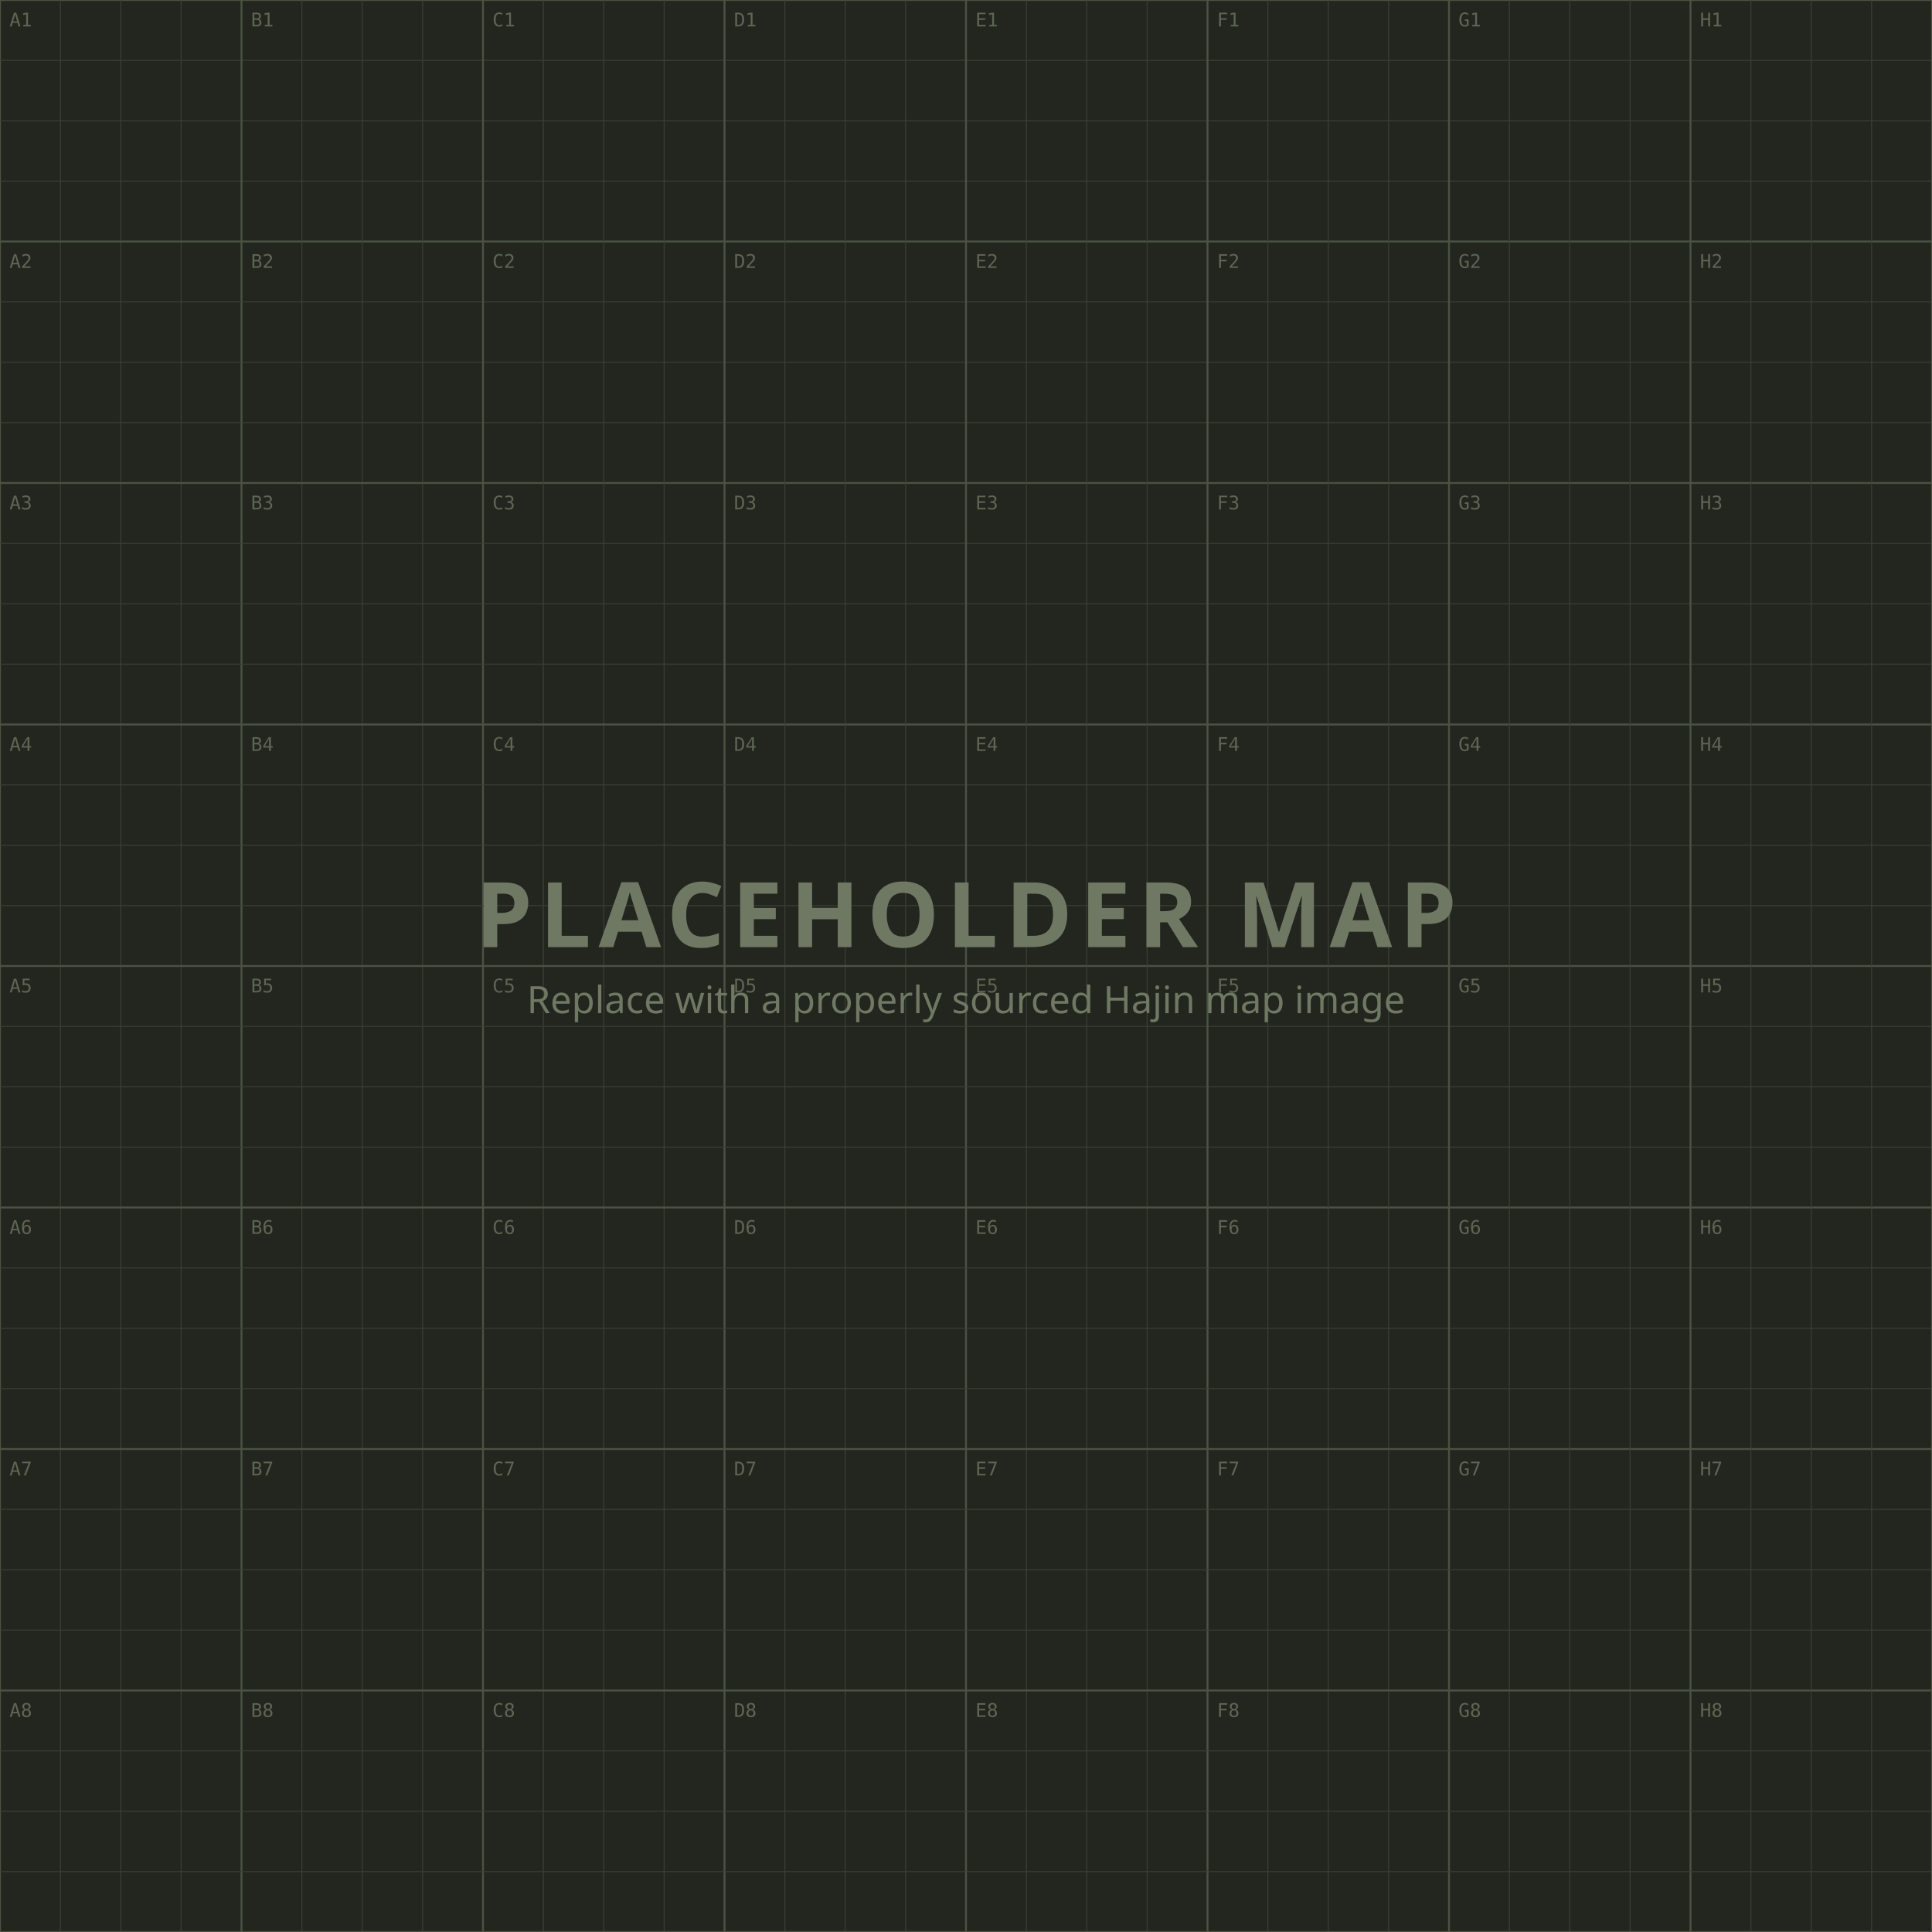
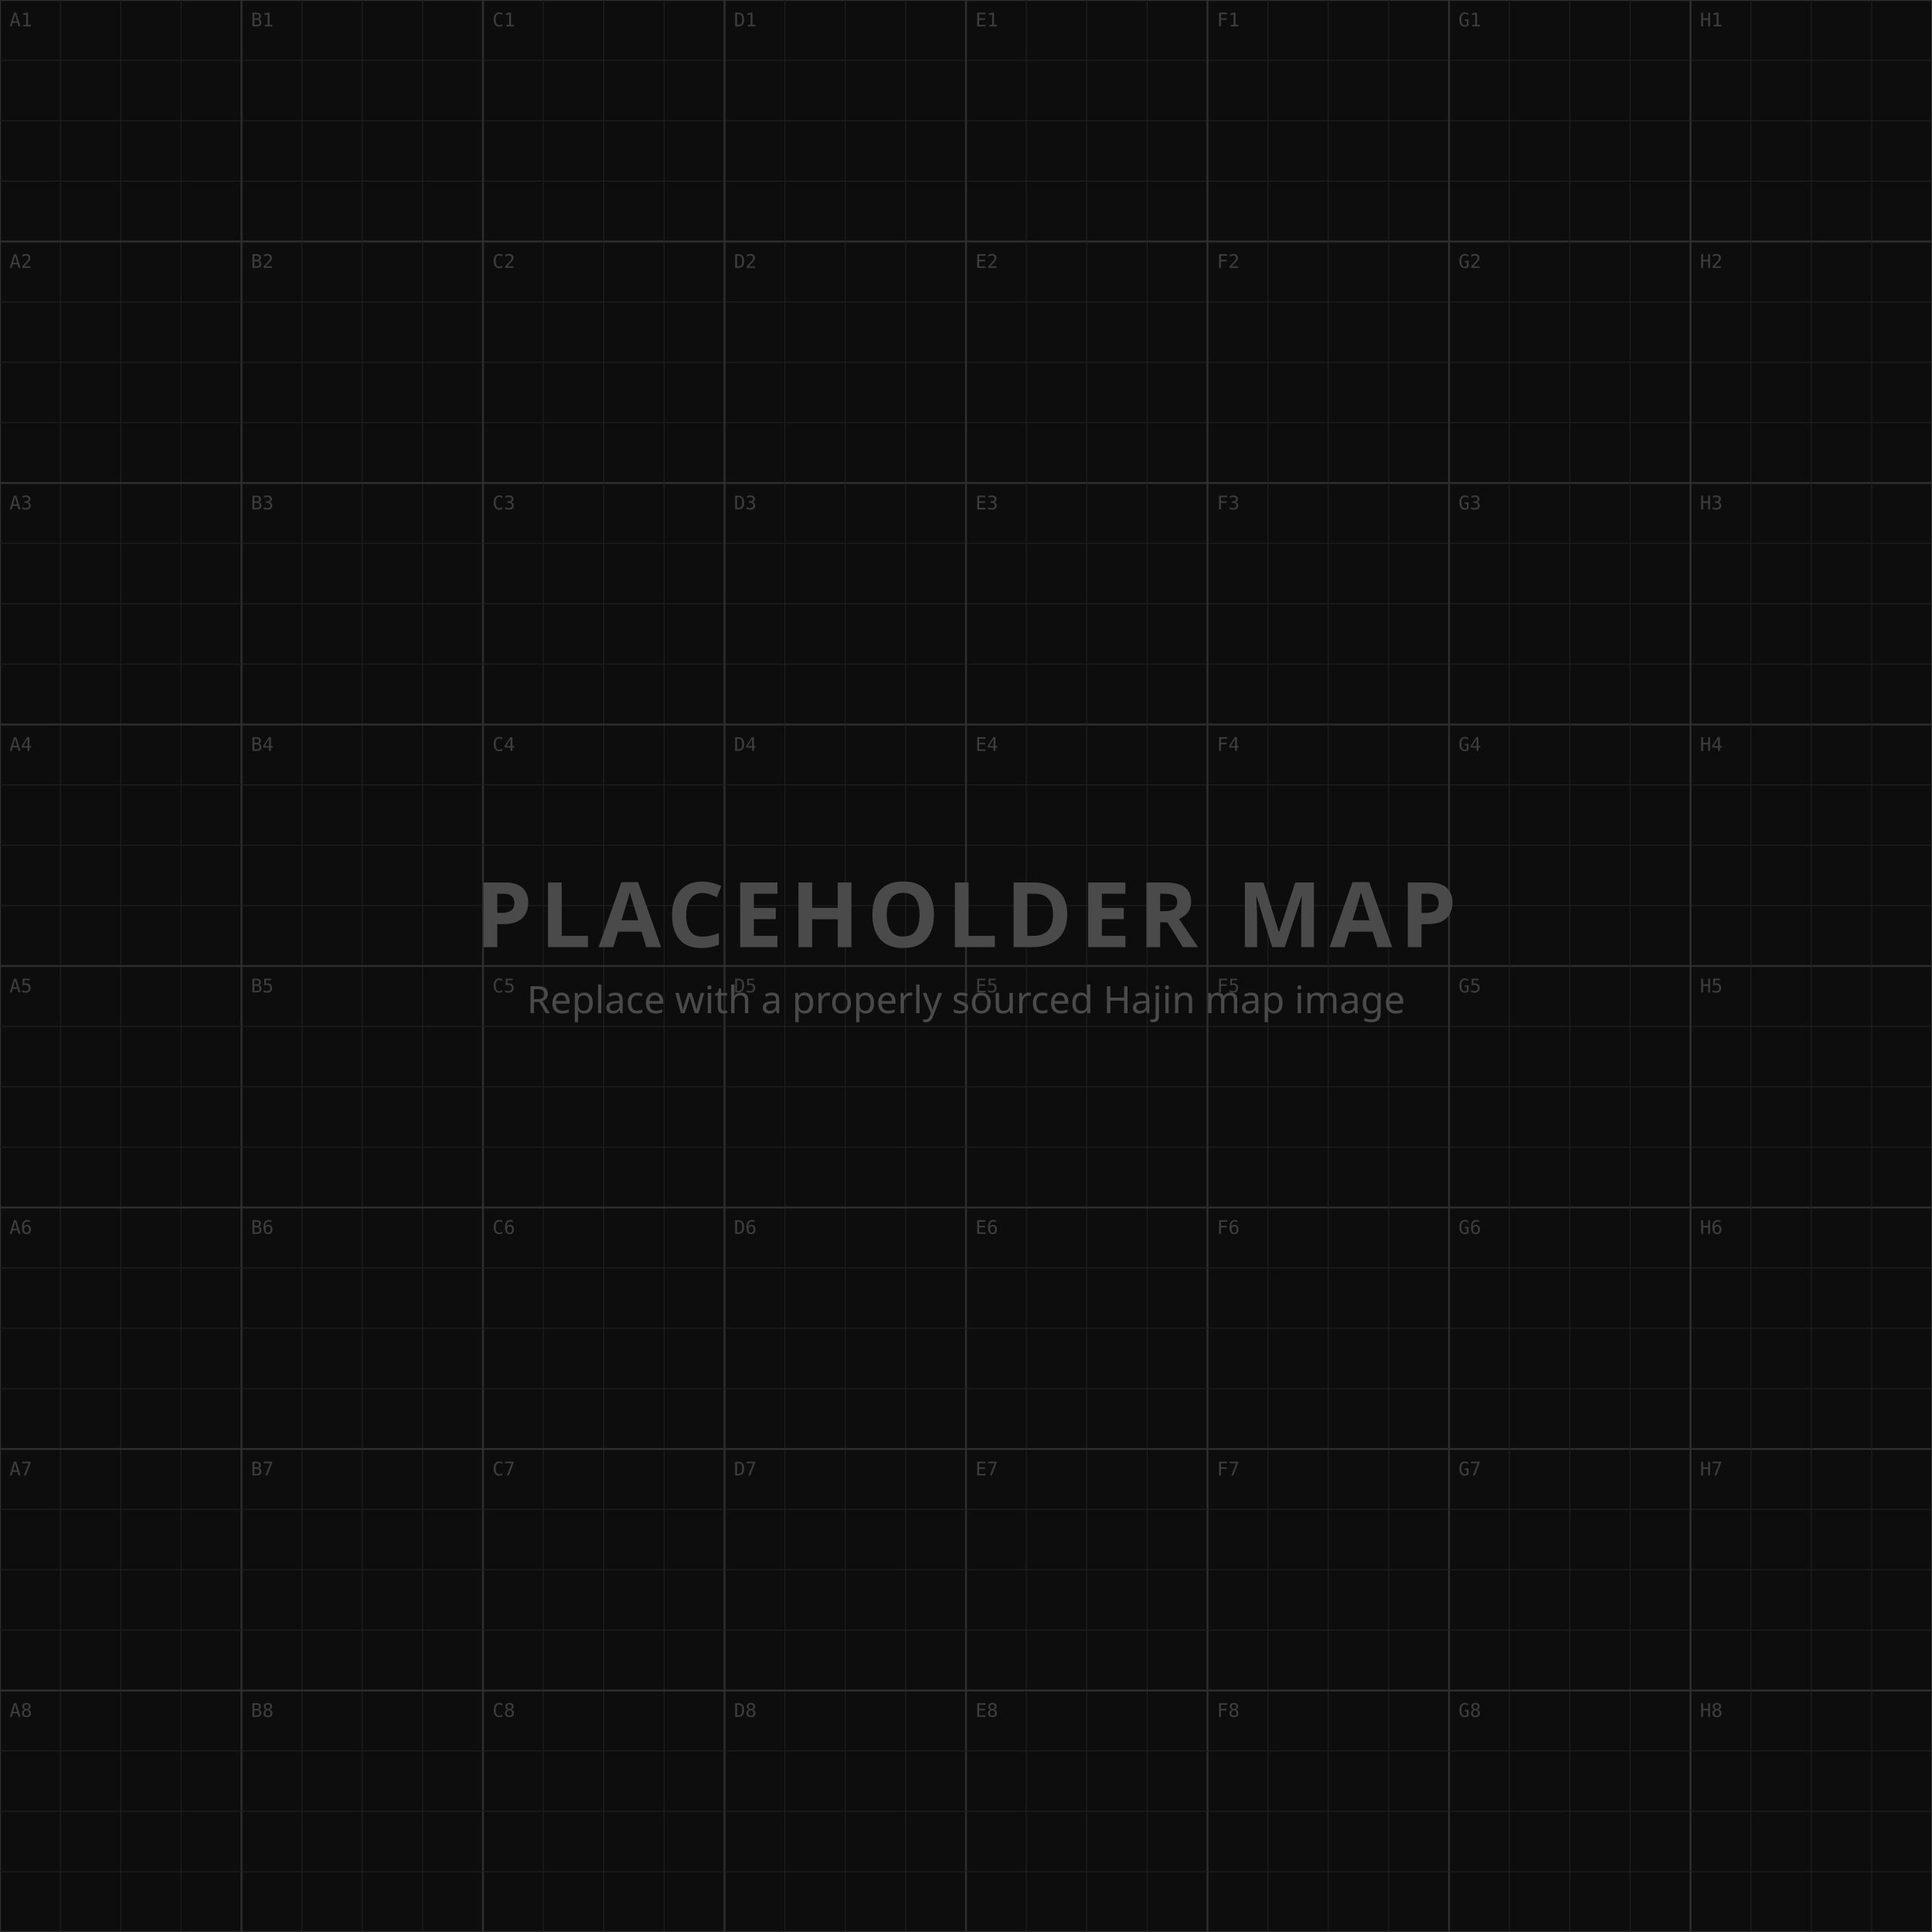
<svg xmlns="http://www.w3.org/2000/svg" width="2048" height="2048" viewBox="0 0 2048 2048">
-   <rect width="2048" height="2048" fill="#22261f" />
-   <line x1="0" y1="0" x2="0" y2="2048" stroke="#4b5243" stroke-width="2" />
-   <line x1="0" y1="0" x2="2048" y2="0" stroke="#4b5243" stroke-width="2" />
-   <line x1="64" y1="0" x2="64" y2="2048" stroke="#3a4034" stroke-width="1" />
-   <line x1="0" y1="64" x2="2048" y2="64" stroke="#3a4034" stroke-width="1" />
-   <line x1="128" y1="0" x2="128" y2="2048" stroke="#3a4034" stroke-width="1" />
-   <line x1="0" y1="128" x2="2048" y2="128" stroke="#3a4034" stroke-width="1" />
-   <line x1="192" y1="0" x2="192" y2="2048" stroke="#3a4034" stroke-width="1" />
-   <line x1="0" y1="192" x2="2048" y2="192" stroke="#3a4034" stroke-width="1" />
-   <line x1="256" y1="0" x2="256" y2="2048" stroke="#4b5243" stroke-width="2" />
-   <line x1="0" y1="256" x2="2048" y2="256" stroke="#4b5243" stroke-width="2" />
-   <line x1="320" y1="0" x2="320" y2="2048" stroke="#3a4034" stroke-width="1" />
-   <line x1="0" y1="320" x2="2048" y2="320" stroke="#3a4034" stroke-width="1" />
-   <line x1="384" y1="0" x2="384" y2="2048" stroke="#3a4034" stroke-width="1" />
-   <line x1="0" y1="384" x2="2048" y2="384" stroke="#3a4034" stroke-width="1" />
-   <line x1="448" y1="0" x2="448" y2="2048" stroke="#3a4034" stroke-width="1" />
-   <line x1="0" y1="448" x2="2048" y2="448" stroke="#3a4034" stroke-width="1" />
-   <line x1="512" y1="0" x2="512" y2="2048" stroke="#4b5243" stroke-width="2" />
-   <line x1="0" y1="512" x2="2048" y2="512" stroke="#4b5243" stroke-width="2" />
-   <line x1="576" y1="0" x2="576" y2="2048" stroke="#3a4034" stroke-width="1" />
-   <line x1="0" y1="576" x2="2048" y2="576" stroke="#3a4034" stroke-width="1" />
-   <line x1="640" y1="0" x2="640" y2="2048" stroke="#3a4034" stroke-width="1" />
-   <line x1="0" y1="640" x2="2048" y2="640" stroke="#3a4034" stroke-width="1" />
-   <line x1="704" y1="0" x2="704" y2="2048" stroke="#3a4034" stroke-width="1" />
-   <line x1="0" y1="704" x2="2048" y2="704" stroke="#3a4034" stroke-width="1" />
-   <line x1="768" y1="0" x2="768" y2="2048" stroke="#4b5243" stroke-width="2" />
-   <line x1="0" y1="768" x2="2048" y2="768" stroke="#4b5243" stroke-width="2" />
-   <line x1="832" y1="0" x2="832" y2="2048" stroke="#3a4034" stroke-width="1" />
-   <line x1="0" y1="832" x2="2048" y2="832" stroke="#3a4034" stroke-width="1" />
-   <line x1="896" y1="0" x2="896" y2="2048" stroke="#3a4034" stroke-width="1" />
-   <line x1="0" y1="896" x2="2048" y2="896" stroke="#3a4034" stroke-width="1" />
-   <line x1="960" y1="0" x2="960" y2="2048" stroke="#3a4034" stroke-width="1" />
-   <line x1="0" y1="960" x2="2048" y2="960" stroke="#3a4034" stroke-width="1" />
-   <line x1="1024" y1="0" x2="1024" y2="2048" stroke="#4b5243" stroke-width="2" />
-   <line x1="0" y1="1024" x2="2048" y2="1024" stroke="#4b5243" stroke-width="2" />
-   <line x1="1088" y1="0" x2="1088" y2="2048" stroke="#3a4034" stroke-width="1" />
-   <line x1="0" y1="1088" x2="2048" y2="1088" stroke="#3a4034" stroke-width="1" />
-   <line x1="1152" y1="0" x2="1152" y2="2048" stroke="#3a4034" stroke-width="1" />
-   <line x1="0" y1="1152" x2="2048" y2="1152" stroke="#3a4034" stroke-width="1" />
-   <line x1="1216" y1="0" x2="1216" y2="2048" stroke="#3a4034" stroke-width="1" />
-   <line x1="0" y1="1216" x2="2048" y2="1216" stroke="#3a4034" stroke-width="1" />
-   <line x1="1280" y1="0" x2="1280" y2="2048" stroke="#4b5243" stroke-width="2" />
-   <line x1="0" y1="1280" x2="2048" y2="1280" stroke="#4b5243" stroke-width="2" />
-   <line x1="1344" y1="0" x2="1344" y2="2048" stroke="#3a4034" stroke-width="1" />
-   <line x1="0" y1="1344" x2="2048" y2="1344" stroke="#3a4034" stroke-width="1" />
-   <line x1="1408" y1="0" x2="1408" y2="2048" stroke="#3a4034" stroke-width="1" />
-   <line x1="0" y1="1408" x2="2048" y2="1408" stroke="#3a4034" stroke-width="1" />
-   <line x1="1472" y1="0" x2="1472" y2="2048" stroke="#3a4034" stroke-width="1" />
-   <line x1="0" y1="1472" x2="2048" y2="1472" stroke="#3a4034" stroke-width="1" />
-   <line x1="1536" y1="0" x2="1536" y2="2048" stroke="#4b5243" stroke-width="2" />
-   <line x1="0" y1="1536" x2="2048" y2="1536" stroke="#4b5243" stroke-width="2" />
-   <line x1="1600" y1="0" x2="1600" y2="2048" stroke="#3a4034" stroke-width="1" />
-   <line x1="0" y1="1600" x2="2048" y2="1600" stroke="#3a4034" stroke-width="1" />
-   <line x1="1664" y1="0" x2="1664" y2="2048" stroke="#3a4034" stroke-width="1" />
-   <line x1="0" y1="1664" x2="2048" y2="1664" stroke="#3a4034" stroke-width="1" />
-   <line x1="1728" y1="0" x2="1728" y2="2048" stroke="#3a4034" stroke-width="1" />
-   <line x1="0" y1="1728" x2="2048" y2="1728" stroke="#3a4034" stroke-width="1" />
-   <line x1="1792" y1="0" x2="1792" y2="2048" stroke="#4b5243" stroke-width="2" />
-   <line x1="0" y1="1792" x2="2048" y2="1792" stroke="#4b5243" stroke-width="2" />
-   <line x1="1856" y1="0" x2="1856" y2="2048" stroke="#3a4034" stroke-width="1" />
-   <line x1="0" y1="1856" x2="2048" y2="1856" stroke="#3a4034" stroke-width="1" />
-   <line x1="1920" y1="0" x2="1920" y2="2048" stroke="#3a4034" stroke-width="1" />
-   <line x1="0" y1="1920" x2="2048" y2="1920" stroke="#3a4034" stroke-width="1" />
-   <line x1="1984" y1="0" x2="1984" y2="2048" stroke="#3a4034" stroke-width="1" />
-   <line x1="0" y1="1984" x2="2048" y2="1984" stroke="#3a4034" stroke-width="1" />
-   <line x1="2048" y1="0" x2="2048" y2="2048" stroke="#4b5243" stroke-width="2" />
-   <line x1="0" y1="2048" x2="2048" y2="2048" stroke="#4b5243" stroke-width="2" />
-   <text x="10" y="28" fill="#5d6553" font-family="monospace" font-size="20">A1</text>
-   <text x="10" y="284" fill="#5d6553" font-family="monospace" font-size="20">A2</text>
-   <text x="10" y="540" fill="#5d6553" font-family="monospace" font-size="20">A3</text>
-   <text x="10" y="796" fill="#5d6553" font-family="monospace" font-size="20">A4</text>
-   <text x="10" y="1052" fill="#5d6553" font-family="monospace" font-size="20">A5</text>
-   <text x="10" y="1308" fill="#5d6553" font-family="monospace" font-size="20">A6</text>
-   <text x="10" y="1564" fill="#5d6553" font-family="monospace" font-size="20">A7</text>
-   <text x="10" y="1820" fill="#5d6553" font-family="monospace" font-size="20">A8</text>
-   <text x="266" y="28" fill="#5d6553" font-family="monospace" font-size="20">B1</text>
-   <text x="266" y="284" fill="#5d6553" font-family="monospace" font-size="20">B2</text>
-   <text x="266" y="540" fill="#5d6553" font-family="monospace" font-size="20">B3</text>
-   <text x="266" y="796" fill="#5d6553" font-family="monospace" font-size="20">B4</text>
-   <text x="266" y="1052" fill="#5d6553" font-family="monospace" font-size="20">B5</text>
-   <text x="266" y="1308" fill="#5d6553" font-family="monospace" font-size="20">B6</text>
-   <text x="266" y="1564" fill="#5d6553" font-family="monospace" font-size="20">B7</text>
-   <text x="266" y="1820" fill="#5d6553" font-family="monospace" font-size="20">B8</text>
-   <text x="522" y="28" fill="#5d6553" font-family="monospace" font-size="20">C1</text>
-   <text x="522" y="284" fill="#5d6553" font-family="monospace" font-size="20">C2</text>
-   <text x="522" y="540" fill="#5d6553" font-family="monospace" font-size="20">C3</text>
-   <text x="522" y="796" fill="#5d6553" font-family="monospace" font-size="20">C4</text>
-   <text x="522" y="1052" fill="#5d6553" font-family="monospace" font-size="20">C5</text>
-   <text x="522" y="1308" fill="#5d6553" font-family="monospace" font-size="20">C6</text>
-   <text x="522" y="1564" fill="#5d6553" font-family="monospace" font-size="20">C7</text>
-   <text x="522" y="1820" fill="#5d6553" font-family="monospace" font-size="20">C8</text>
-   <text x="778" y="28" fill="#5d6553" font-family="monospace" font-size="20">D1</text>
-   <text x="778" y="284" fill="#5d6553" font-family="monospace" font-size="20">D2</text>
-   <text x="778" y="540" fill="#5d6553" font-family="monospace" font-size="20">D3</text>
-   <text x="778" y="796" fill="#5d6553" font-family="monospace" font-size="20">D4</text>
-   <text x="778" y="1052" fill="#5d6553" font-family="monospace" font-size="20">D5</text>
-   <text x="778" y="1308" fill="#5d6553" font-family="monospace" font-size="20">D6</text>
-   <text x="778" y="1564" fill="#5d6553" font-family="monospace" font-size="20">D7</text>
-   <text x="778" y="1820" fill="#5d6553" font-family="monospace" font-size="20">D8</text>
-   <text x="1034" y="28" fill="#5d6553" font-family="monospace" font-size="20">E1</text>
-   <text x="1034" y="284" fill="#5d6553" font-family="monospace" font-size="20">E2</text>
-   <text x="1034" y="540" fill="#5d6553" font-family="monospace" font-size="20">E3</text>
-   <text x="1034" y="796" fill="#5d6553" font-family="monospace" font-size="20">E4</text>
-   <text x="1034" y="1052" fill="#5d6553" font-family="monospace" font-size="20">E5</text>
-   <text x="1034" y="1308" fill="#5d6553" font-family="monospace" font-size="20">E6</text>
-   <text x="1034" y="1564" fill="#5d6553" font-family="monospace" font-size="20">E7</text>
-   <text x="1034" y="1820" fill="#5d6553" font-family="monospace" font-size="20">E8</text>
-   <text x="1290" y="28" fill="#5d6553" font-family="monospace" font-size="20">F1</text>
-   <text x="1290" y="284" fill="#5d6553" font-family="monospace" font-size="20">F2</text>
-   <text x="1290" y="540" fill="#5d6553" font-family="monospace" font-size="20">F3</text>
-   <text x="1290" y="796" fill="#5d6553" font-family="monospace" font-size="20">F4</text>
-   <text x="1290" y="1052" fill="#5d6553" font-family="monospace" font-size="20">F5</text>
-   <text x="1290" y="1308" fill="#5d6553" font-family="monospace" font-size="20">F6</text>
-   <text x="1290" y="1564" fill="#5d6553" font-family="monospace" font-size="20">F7</text>
-   <text x="1290" y="1820" fill="#5d6553" font-family="monospace" font-size="20">F8</text>
-   <text x="1546" y="28" fill="#5d6553" font-family="monospace" font-size="20">G1</text>
-   <text x="1546" y="284" fill="#5d6553" font-family="monospace" font-size="20">G2</text>
-   <text x="1546" y="540" fill="#5d6553" font-family="monospace" font-size="20">G3</text>
-   <text x="1546" y="796" fill="#5d6553" font-family="monospace" font-size="20">G4</text>
-   <text x="1546" y="1052" fill="#5d6553" font-family="monospace" font-size="20">G5</text>
-   <text x="1546" y="1308" fill="#5d6553" font-family="monospace" font-size="20">G6</text>
-   <text x="1546" y="1564" fill="#5d6553" font-family="monospace" font-size="20">G7</text>
-   <text x="1546" y="1820" fill="#5d6553" font-family="monospace" font-size="20">G8</text>
-   <text x="1802" y="28" fill="#5d6553" font-family="monospace" font-size="20">H1</text>
-   <text x="1802" y="284" fill="#5d6553" font-family="monospace" font-size="20">H2</text>
-   <text x="1802" y="540" fill="#5d6553" font-family="monospace" font-size="20">H3</text>
-   <text x="1802" y="796" fill="#5d6553" font-family="monospace" font-size="20">H4</text>
-   <text x="1802" y="1052" fill="#5d6553" font-family="monospace" font-size="20">H5</text>
-   <text x="1802" y="1308" fill="#5d6553" font-family="monospace" font-size="20">H6</text>
-   <text x="1802" y="1564" fill="#5d6553" font-family="monospace" font-size="20">H7</text>
-   <text x="1802" y="1820" fill="#5d6553" font-family="monospace" font-size="20">H8</text>
-   <text x="1024" y="1004" fill="#6f7863" font-family="sans-serif" font-size="96" font-weight="700" text-anchor="middle" letter-spacing="8">PLACEHOLDER MAP</text>
-   <text x="1024" y="1074" fill="#6f7863" font-family="sans-serif" font-size="40" text-anchor="middle">Replace with a properly sourced Hajin map image</text>
+   <rect width="2048" height="2048" fill="#0d0d0d" />
+   <line x1="0" y1="0" x2="0" y2="2048" stroke="#2e2e2e" stroke-width="2" />
+   <line x1="0" y1="0" x2="2048" y2="0" stroke="#2e2e2e" stroke-width="2" />
+   <line x1="64" y1="0" x2="64" y2="2048" stroke="#1f1f1f" stroke-width="1" />
+   <line x1="0" y1="64" x2="2048" y2="64" stroke="#1f1f1f" stroke-width="1" />
+   <line x1="128" y1="0" x2="128" y2="2048" stroke="#1f1f1f" stroke-width="1" />
+   <line x1="0" y1="128" x2="2048" y2="128" stroke="#1f1f1f" stroke-width="1" />
+   <line x1="192" y1="0" x2="192" y2="2048" stroke="#1f1f1f" stroke-width="1" />
+   <line x1="0" y1="192" x2="2048" y2="192" stroke="#1f1f1f" stroke-width="1" />
+   <line x1="256" y1="0" x2="256" y2="2048" stroke="#2e2e2e" stroke-width="2" />
+   <line x1="0" y1="256" x2="2048" y2="256" stroke="#2e2e2e" stroke-width="2" />
+   <line x1="320" y1="0" x2="320" y2="2048" stroke="#1f1f1f" stroke-width="1" />
+   <line x1="0" y1="320" x2="2048" y2="320" stroke="#1f1f1f" stroke-width="1" />
+   <line x1="384" y1="0" x2="384" y2="2048" stroke="#1f1f1f" stroke-width="1" />
+   <line x1="0" y1="384" x2="2048" y2="384" stroke="#1f1f1f" stroke-width="1" />
+   <line x1="448" y1="0" x2="448" y2="2048" stroke="#1f1f1f" stroke-width="1" />
+   <line x1="0" y1="448" x2="2048" y2="448" stroke="#1f1f1f" stroke-width="1" />
+   <line x1="512" y1="0" x2="512" y2="2048" stroke="#2e2e2e" stroke-width="2" />
+   <line x1="0" y1="512" x2="2048" y2="512" stroke="#2e2e2e" stroke-width="2" />
+   <line x1="576" y1="0" x2="576" y2="2048" stroke="#1f1f1f" stroke-width="1" />
+   <line x1="0" y1="576" x2="2048" y2="576" stroke="#1f1f1f" stroke-width="1" />
+   <line x1="640" y1="0" x2="640" y2="2048" stroke="#1f1f1f" stroke-width="1" />
+   <line x1="0" y1="640" x2="2048" y2="640" stroke="#1f1f1f" stroke-width="1" />
+   <line x1="704" y1="0" x2="704" y2="2048" stroke="#1f1f1f" stroke-width="1" />
+   <line x1="0" y1="704" x2="2048" y2="704" stroke="#1f1f1f" stroke-width="1" />
+   <line x1="768" y1="0" x2="768" y2="2048" stroke="#2e2e2e" stroke-width="2" />
+   <line x1="0" y1="768" x2="2048" y2="768" stroke="#2e2e2e" stroke-width="2" />
+   <line x1="832" y1="0" x2="832" y2="2048" stroke="#1f1f1f" stroke-width="1" />
+   <line x1="0" y1="832" x2="2048" y2="832" stroke="#1f1f1f" stroke-width="1" />
+   <line x1="896" y1="0" x2="896" y2="2048" stroke="#1f1f1f" stroke-width="1" />
+   <line x1="0" y1="896" x2="2048" y2="896" stroke="#1f1f1f" stroke-width="1" />
+   <line x1="960" y1="0" x2="960" y2="2048" stroke="#1f1f1f" stroke-width="1" />
+   <line x1="0" y1="960" x2="2048" y2="960" stroke="#1f1f1f" stroke-width="1" />
+   <line x1="1024" y1="0" x2="1024" y2="2048" stroke="#2e2e2e" stroke-width="2" />
+   <line x1="0" y1="1024" x2="2048" y2="1024" stroke="#2e2e2e" stroke-width="2" />
+   <line x1="1088" y1="0" x2="1088" y2="2048" stroke="#1f1f1f" stroke-width="1" />
+   <line x1="0" y1="1088" x2="2048" y2="1088" stroke="#1f1f1f" stroke-width="1" />
+   <line x1="1152" y1="0" x2="1152" y2="2048" stroke="#1f1f1f" stroke-width="1" />
+   <line x1="0" y1="1152" x2="2048" y2="1152" stroke="#1f1f1f" stroke-width="1" />
+   <line x1="1216" y1="0" x2="1216" y2="2048" stroke="#1f1f1f" stroke-width="1" />
+   <line x1="0" y1="1216" x2="2048" y2="1216" stroke="#1f1f1f" stroke-width="1" />
+   <line x1="1280" y1="0" x2="1280" y2="2048" stroke="#2e2e2e" stroke-width="2" />
+   <line x1="0" y1="1280" x2="2048" y2="1280" stroke="#2e2e2e" stroke-width="2" />
+   <line x1="1344" y1="0" x2="1344" y2="2048" stroke="#1f1f1f" stroke-width="1" />
+   <line x1="0" y1="1344" x2="2048" y2="1344" stroke="#1f1f1f" stroke-width="1" />
+   <line x1="1408" y1="0" x2="1408" y2="2048" stroke="#1f1f1f" stroke-width="1" />
+   <line x1="0" y1="1408" x2="2048" y2="1408" stroke="#1f1f1f" stroke-width="1" />
+   <line x1="1472" y1="0" x2="1472" y2="2048" stroke="#1f1f1f" stroke-width="1" />
+   <line x1="0" y1="1472" x2="2048" y2="1472" stroke="#1f1f1f" stroke-width="1" />
+   <line x1="1536" y1="0" x2="1536" y2="2048" stroke="#2e2e2e" stroke-width="2" />
+   <line x1="0" y1="1536" x2="2048" y2="1536" stroke="#2e2e2e" stroke-width="2" />
+   <line x1="1600" y1="0" x2="1600" y2="2048" stroke="#1f1f1f" stroke-width="1" />
+   <line x1="0" y1="1600" x2="2048" y2="1600" stroke="#1f1f1f" stroke-width="1" />
+   <line x1="1664" y1="0" x2="1664" y2="2048" stroke="#1f1f1f" stroke-width="1" />
+   <line x1="0" y1="1664" x2="2048" y2="1664" stroke="#1f1f1f" stroke-width="1" />
+   <line x1="1728" y1="0" x2="1728" y2="2048" stroke="#1f1f1f" stroke-width="1" />
+   <line x1="0" y1="1728" x2="2048" y2="1728" stroke="#1f1f1f" stroke-width="1" />
+   <line x1="1792" y1="0" x2="1792" y2="2048" stroke="#2e2e2e" stroke-width="2" />
+   <line x1="0" y1="1792" x2="2048" y2="1792" stroke="#2e2e2e" stroke-width="2" />
+   <line x1="1856" y1="0" x2="1856" y2="2048" stroke="#1f1f1f" stroke-width="1" />
+   <line x1="0" y1="1856" x2="2048" y2="1856" stroke="#1f1f1f" stroke-width="1" />
+   <line x1="1920" y1="0" x2="1920" y2="2048" stroke="#1f1f1f" stroke-width="1" />
+   <line x1="0" y1="1920" x2="2048" y2="1920" stroke="#1f1f1f" stroke-width="1" />
+   <line x1="1984" y1="0" x2="1984" y2="2048" stroke="#1f1f1f" stroke-width="1" />
+   <line x1="0" y1="1984" x2="2048" y2="1984" stroke="#1f1f1f" stroke-width="1" />
+   <line x1="2048" y1="0" x2="2048" y2="2048" stroke="#2e2e2e" stroke-width="2" />
+   <line x1="0" y1="2048" x2="2048" y2="2048" stroke="#2e2e2e" stroke-width="2" />
+   <text x="10" y="28" fill="#3d3d3d" font-family="monospace" font-size="20">A1</text>
+   <text x="10" y="284" fill="#3d3d3d" font-family="monospace" font-size="20">A2</text>
+   <text x="10" y="540" fill="#3d3d3d" font-family="monospace" font-size="20">A3</text>
+   <text x="10" y="796" fill="#3d3d3d" font-family="monospace" font-size="20">A4</text>
+   <text x="10" y="1052" fill="#3d3d3d" font-family="monospace" font-size="20">A5</text>
+   <text x="10" y="1308" fill="#3d3d3d" font-family="monospace" font-size="20">A6</text>
+   <text x="10" y="1564" fill="#3d3d3d" font-family="monospace" font-size="20">A7</text>
+   <text x="10" y="1820" fill="#3d3d3d" font-family="monospace" font-size="20">A8</text>
+   <text x="266" y="28" fill="#3d3d3d" font-family="monospace" font-size="20">B1</text>
+   <text x="266" y="284" fill="#3d3d3d" font-family="monospace" font-size="20">B2</text>
+   <text x="266" y="540" fill="#3d3d3d" font-family="monospace" font-size="20">B3</text>
+   <text x="266" y="796" fill="#3d3d3d" font-family="monospace" font-size="20">B4</text>
+   <text x="266" y="1052" fill="#3d3d3d" font-family="monospace" font-size="20">B5</text>
+   <text x="266" y="1308" fill="#3d3d3d" font-family="monospace" font-size="20">B6</text>
+   <text x="266" y="1564" fill="#3d3d3d" font-family="monospace" font-size="20">B7</text>
+   <text x="266" y="1820" fill="#3d3d3d" font-family="monospace" font-size="20">B8</text>
+   <text x="522" y="28" fill="#3d3d3d" font-family="monospace" font-size="20">C1</text>
+   <text x="522" y="284" fill="#3d3d3d" font-family="monospace" font-size="20">C2</text>
+   <text x="522" y="540" fill="#3d3d3d" font-family="monospace" font-size="20">C3</text>
+   <text x="522" y="796" fill="#3d3d3d" font-family="monospace" font-size="20">C4</text>
+   <text x="522" y="1052" fill="#3d3d3d" font-family="monospace" font-size="20">C5</text>
+   <text x="522" y="1308" fill="#3d3d3d" font-family="monospace" font-size="20">C6</text>
+   <text x="522" y="1564" fill="#3d3d3d" font-family="monospace" font-size="20">C7</text>
+   <text x="522" y="1820" fill="#3d3d3d" font-family="monospace" font-size="20">C8</text>
+   <text x="778" y="28" fill="#3d3d3d" font-family="monospace" font-size="20">D1</text>
+   <text x="778" y="284" fill="#3d3d3d" font-family="monospace" font-size="20">D2</text>
+   <text x="778" y="540" fill="#3d3d3d" font-family="monospace" font-size="20">D3</text>
+   <text x="778" y="796" fill="#3d3d3d" font-family="monospace" font-size="20">D4</text>
+   <text x="778" y="1052" fill="#3d3d3d" font-family="monospace" font-size="20">D5</text>
+   <text x="778" y="1308" fill="#3d3d3d" font-family="monospace" font-size="20">D6</text>
+   <text x="778" y="1564" fill="#3d3d3d" font-family="monospace" font-size="20">D7</text>
+   <text x="778" y="1820" fill="#3d3d3d" font-family="monospace" font-size="20">D8</text>
+   <text x="1034" y="28" fill="#3d3d3d" font-family="monospace" font-size="20">E1</text>
+   <text x="1034" y="284" fill="#3d3d3d" font-family="monospace" font-size="20">E2</text>
+   <text x="1034" y="540" fill="#3d3d3d" font-family="monospace" font-size="20">E3</text>
+   <text x="1034" y="796" fill="#3d3d3d" font-family="monospace" font-size="20">E4</text>
+   <text x="1034" y="1052" fill="#3d3d3d" font-family="monospace" font-size="20">E5</text>
+   <text x="1034" y="1308" fill="#3d3d3d" font-family="monospace" font-size="20">E6</text>
+   <text x="1034" y="1564" fill="#3d3d3d" font-family="monospace" font-size="20">E7</text>
+   <text x="1034" y="1820" fill="#3d3d3d" font-family="monospace" font-size="20">E8</text>
+   <text x="1290" y="28" fill="#3d3d3d" font-family="monospace" font-size="20">F1</text>
+   <text x="1290" y="284" fill="#3d3d3d" font-family="monospace" font-size="20">F2</text>
+   <text x="1290" y="540" fill="#3d3d3d" font-family="monospace" font-size="20">F3</text>
+   <text x="1290" y="796" fill="#3d3d3d" font-family="monospace" font-size="20">F4</text>
+   <text x="1290" y="1052" fill="#3d3d3d" font-family="monospace" font-size="20">F5</text>
+   <text x="1290" y="1308" fill="#3d3d3d" font-family="monospace" font-size="20">F6</text>
+   <text x="1290" y="1564" fill="#3d3d3d" font-family="monospace" font-size="20">F7</text>
+   <text x="1290" y="1820" fill="#3d3d3d" font-family="monospace" font-size="20">F8</text>
+   <text x="1546" y="28" fill="#3d3d3d" font-family="monospace" font-size="20">G1</text>
+   <text x="1546" y="284" fill="#3d3d3d" font-family="monospace" font-size="20">G2</text>
+   <text x="1546" y="540" fill="#3d3d3d" font-family="monospace" font-size="20">G3</text>
+   <text x="1546" y="796" fill="#3d3d3d" font-family="monospace" font-size="20">G4</text>
+   <text x="1546" y="1052" fill="#3d3d3d" font-family="monospace" font-size="20">G5</text>
+   <text x="1546" y="1308" fill="#3d3d3d" font-family="monospace" font-size="20">G6</text>
+   <text x="1546" y="1564" fill="#3d3d3d" font-family="monospace" font-size="20">G7</text>
+   <text x="1546" y="1820" fill="#3d3d3d" font-family="monospace" font-size="20">G8</text>
+   <text x="1802" y="28" fill="#3d3d3d" font-family="monospace" font-size="20">H1</text>
+   <text x="1802" y="284" fill="#3d3d3d" font-family="monospace" font-size="20">H2</text>
+   <text x="1802" y="540" fill="#3d3d3d" font-family="monospace" font-size="20">H3</text>
+   <text x="1802" y="796" fill="#3d3d3d" font-family="monospace" font-size="20">H4</text>
+   <text x="1802" y="1052" fill="#3d3d3d" font-family="monospace" font-size="20">H5</text>
+   <text x="1802" y="1308" fill="#3d3d3d" font-family="monospace" font-size="20">H6</text>
+   <text x="1802" y="1564" fill="#3d3d3d" font-family="monospace" font-size="20">H7</text>
+   <text x="1802" y="1820" fill="#3d3d3d" font-family="monospace" font-size="20">H8</text>
+   <text x="1024" y="1004" fill="#4a4a4a" font-family="sans-serif" font-size="96" font-weight="700" text-anchor="middle" letter-spacing="8">PLACEHOLDER MAP</text>
+   <text x="1024" y="1074" fill="#4a4a4a" font-family="sans-serif" font-size="40" text-anchor="middle">Replace with a properly sourced Hajin map image</text>
</svg>
